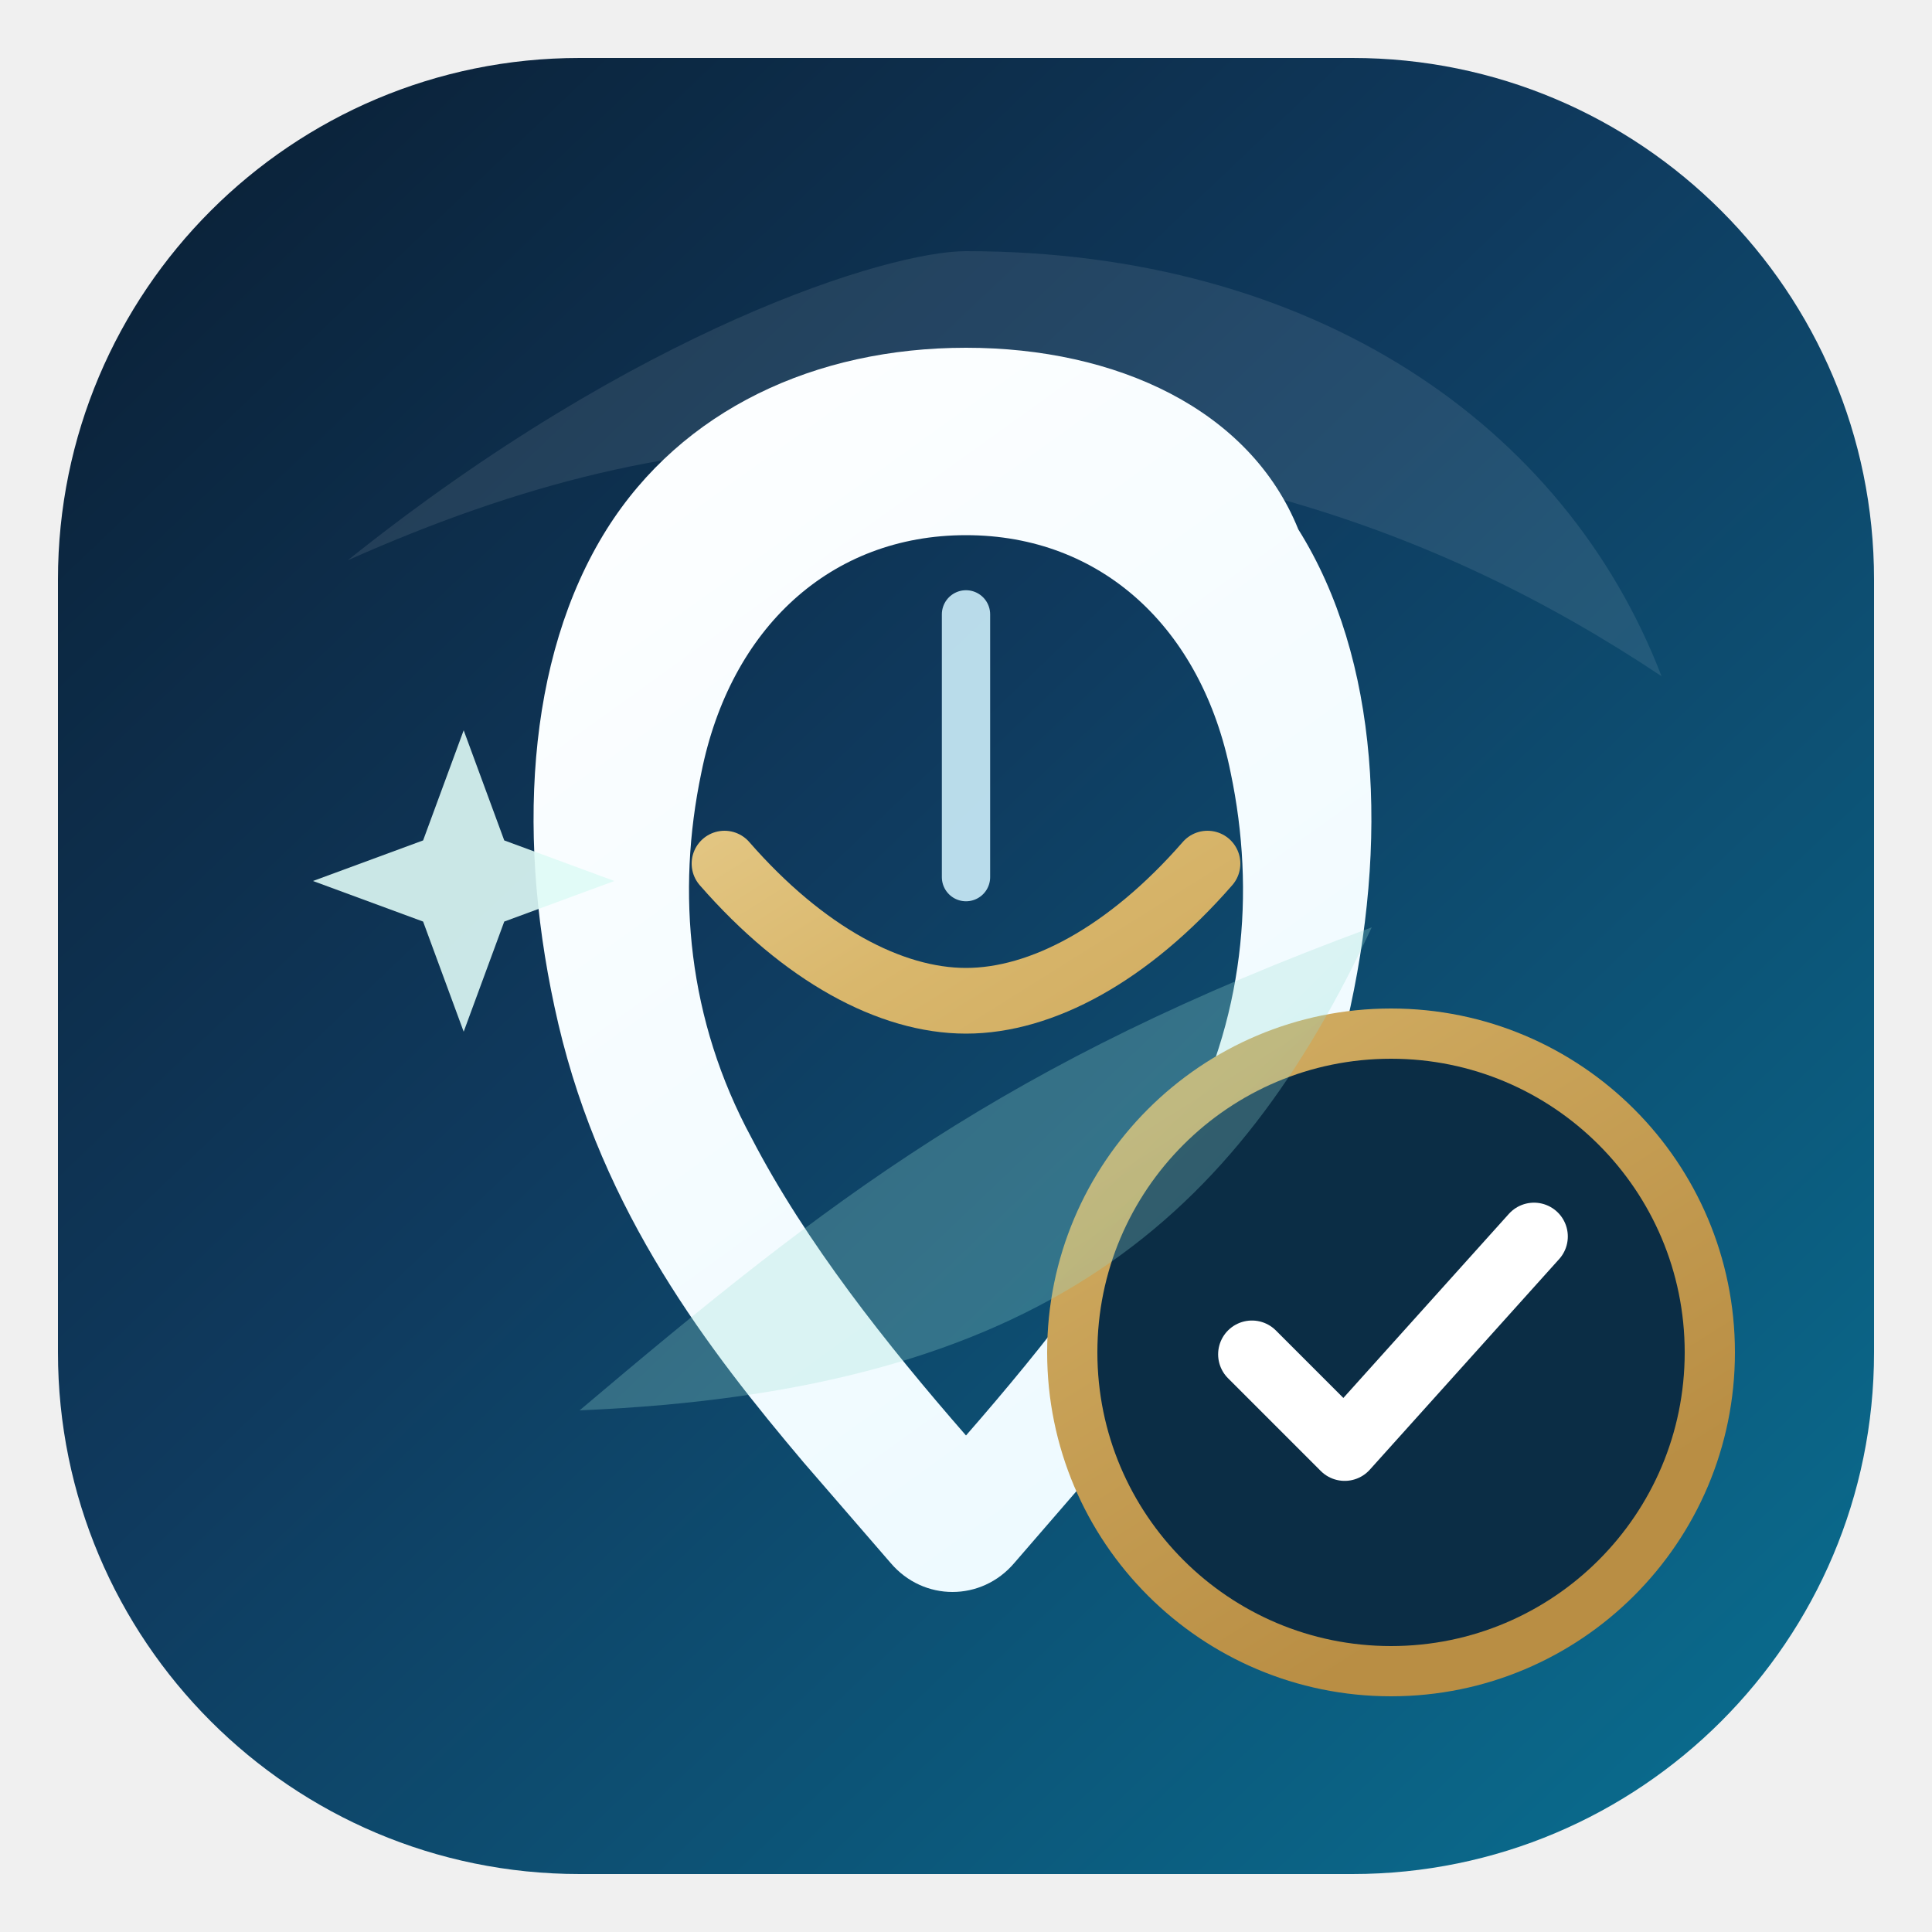
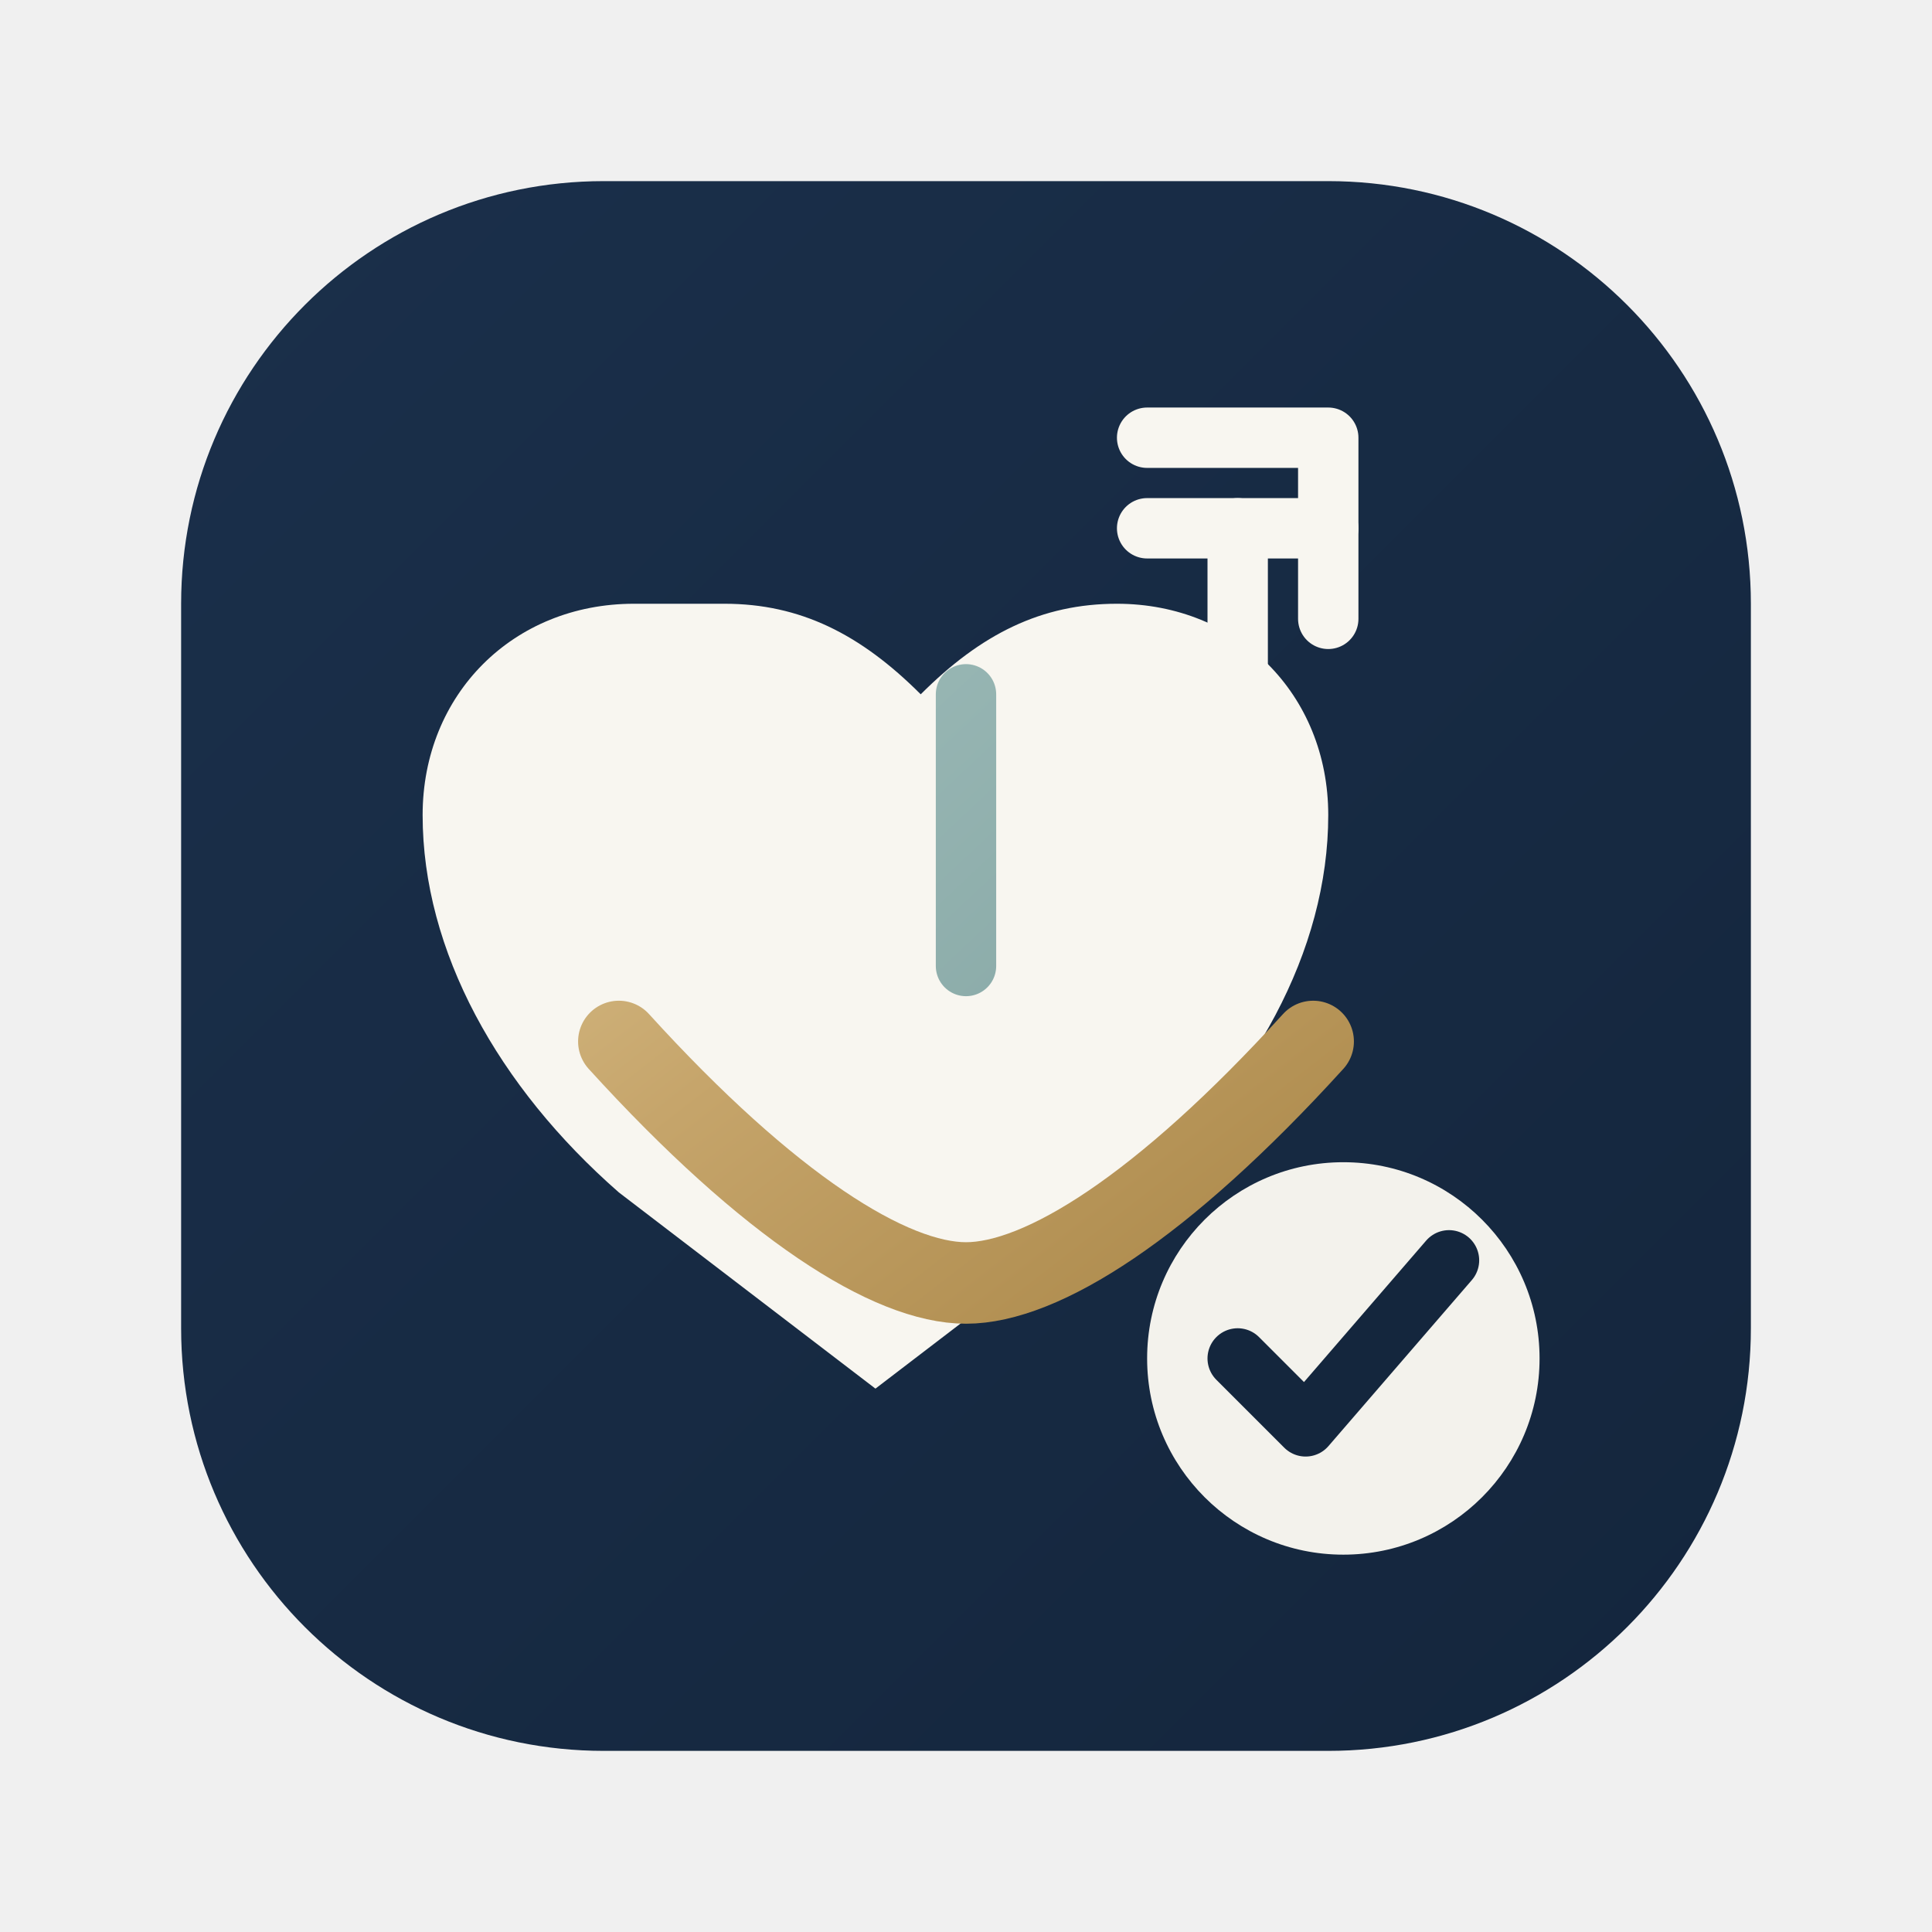
- <svg xmlns="http://www.w3.org/2000/svg" viewBox="0 0 100 100" role="img" aria-label="BrightSmile Luxury Dental Clinic logo">
+ <svg xmlns="http://www.w3.org/2000/svg" viewBox="0 0 128 128" role="img" aria-label="BrightSmile premium dental icon">
  <defs>
-     <linearGradient id="luxuryBg" x1="10" y1="8" x2="90" y2="92" gradientUnits="userSpaceOnUse">
-       <stop offset="0" stop-color="#0b2239" />
-       <stop offset="0.42" stop-color="#0f3a5e" />
-       <stop offset="1" stop-color="#0a6b8d" />
+     <linearGradient id="navyGrad" x1="16" y1="16" x2="112" y2="112" gradientUnits="userSpaceOnUse">
+       <stop offset="0" stop-color="#1A2F4A" />
+       <stop offset="1" stop-color="#14263D" />
    </linearGradient>
-     <linearGradient id="goldLine" x1="30" y1="18" x2="72" y2="85" gradientUnits="userSpaceOnUse">
-       <stop offset="0" stop-color="#f8e7b5" />
-       <stop offset="0.45" stop-color="#d9b76c" />
-       <stop offset="1" stop-color="#b98e44" />
+     <linearGradient id="goldGrad" x1="44" y1="24" x2="92" y2="86" gradientUnits="userSpaceOnUse">
+       <stop offset="0" stop-color="#E5D1A0" />
+       <stop offset="0.5" stop-color="#C6A56B" />
+       <stop offset="1" stop-color="#A88546" />
    </linearGradient>
-     <linearGradient id="tooth" x1="24" y1="18" x2="70" y2="82" gradientUnits="userSpaceOnUse">
-       <stop offset="0" stop-color="#ffffff" />
-       <stop offset="1" stop-color="#ebf9ff" />
-     </linearGradient>
-     <linearGradient id="badgeGlow" x1="58" y1="60" x2="86" y2="88" gradientUnits="userSpaceOnUse">
-       <stop offset="0" stop-color="#9adfd3" />
-       <stop offset="1" stop-color="#39b2d9" />
+     <linearGradient id="tealGrad" x1="28" y1="28" x2="92" y2="96" gradientUnits="userSpaceOnUse">
+       <stop offset="0" stop-color="#A9C6C3" />
+       <stop offset="1" stop-color="#789A98" />
    </linearGradient>
  </defs>
-   <rect x="3" y="3" width="94" height="94" rx="27" fill="url(#luxuryBg)" />
-   <path d="M18 29c15-12 28-16 32-16 18 0 31 9 36 22-12-8-25-12-42-12-9 0-17 2-26 6Z" fill="#ffffff" opacity="0.09" />
-   <path d="M50 18c-7.8 0-14.7 3.2-18.6 9.4-4.2 6.7-4.7 16.2-2.5 25.6 2.3 9.8 7.8 16.9 12.7 22.7l4.5 5.2c1.7 2 4.7 2 6.4 0l4.5-5.2c4.9-5.8 10.4-12.9 12.7-22.7 2.2-9.4 1.7-18.9-2.5-25.6C64.7 21.2 57.8 18 50 18Zm0 9.7c7 0 12.2 4.8 13.7 12.3 1.3 6.2.7 12.8-2.6 18.9-2.8 5.4-7 10.7-11.1 15.4-4.1-4.7-8.3-10-11.1-15.4-3.3-6.1-3.9-12.7-2.6-18.9 1.5-7.5 6.7-12.3 13.7-12.3Z" fill="url(#tooth)" />
-   <path d="M37.5 44.7c4.1 4.7 8.6 7.1 12.5 7.1s8.4-2.4 12.5-7.1" fill="none" stroke="url(#goldLine)" stroke-width="3.4" stroke-linecap="round" />
-   <path d="M50 31.8v13.6" fill="none" stroke="#ccedf9" stroke-width="2.5" stroke-linecap="round" opacity="0.9" />
-   <circle cx="72" cy="70" r="16.5" fill="#0b2d45" stroke="url(#goldLine)" stroke-width="2.6" />
-   <path d="m64.8 70.1 4.8 4.8 9.8-10.9" fill="none" stroke="#ffffff" stroke-width="3.5" stroke-linecap="round" stroke-linejoin="round" />
-   <path d="M24 37.8l2.1 5.7 5.7 2.1-5.7 2.1-2.1 5.7-2.1-5.7-5.7-2.1 5.7-2.1 2.1-5.7Z" fill="#dffbf6" opacity="0.9" />
-   <path d="M30 73c13-11 22-18 41-25-7 15-17 24-41 25Z" fill="url(#badgeGlow)" opacity="0.28" />
+   <rect x="12" y="12" width="104" height="104" rx="28" fill="url(#navyGrad)" />
+   <path d="M42 40c-8 0-14 6-14 14 0 9 5 18 13 25l17 13 17-13c8-7 13-16 13-25 0-8-6-14-14-14-5 0-9 2-13 6-4-4-8-6-13-6Z" fill="#F8F6F0" />
+   <path d="M41 69c10 11 18 16 23 16s13-5 23-16" fill="none" stroke="url(#goldGrad)" stroke-width="5.4" stroke-linecap="round" stroke-linejoin="round" />
+   <path d="M64 46v18" fill="none" stroke="url(#tealGrad)" stroke-width="4" stroke-linecap="round" />
+   <path d="M76 29h12v12" fill="none" stroke="#F8F6F0" stroke-width="4" stroke-linecap="round" stroke-linejoin="round" />
+   <path d="M76 35h12" fill="none" stroke="#F8F6F0" stroke-width="4" stroke-linecap="round" />
+   <path d="M82 35v12" fill="none" stroke="#F8F6F0" stroke-width="4" stroke-linecap="round" />
+   <circle cx="89" cy="90" r="13" fill="#F8F6F0" opacity="0.98" />
+   <path d="M82 90l4.5 4.5 9.5-11" fill="none" stroke="#14263D" stroke-width="4" stroke-linecap="round" stroke-linejoin="round" />
</svg>
